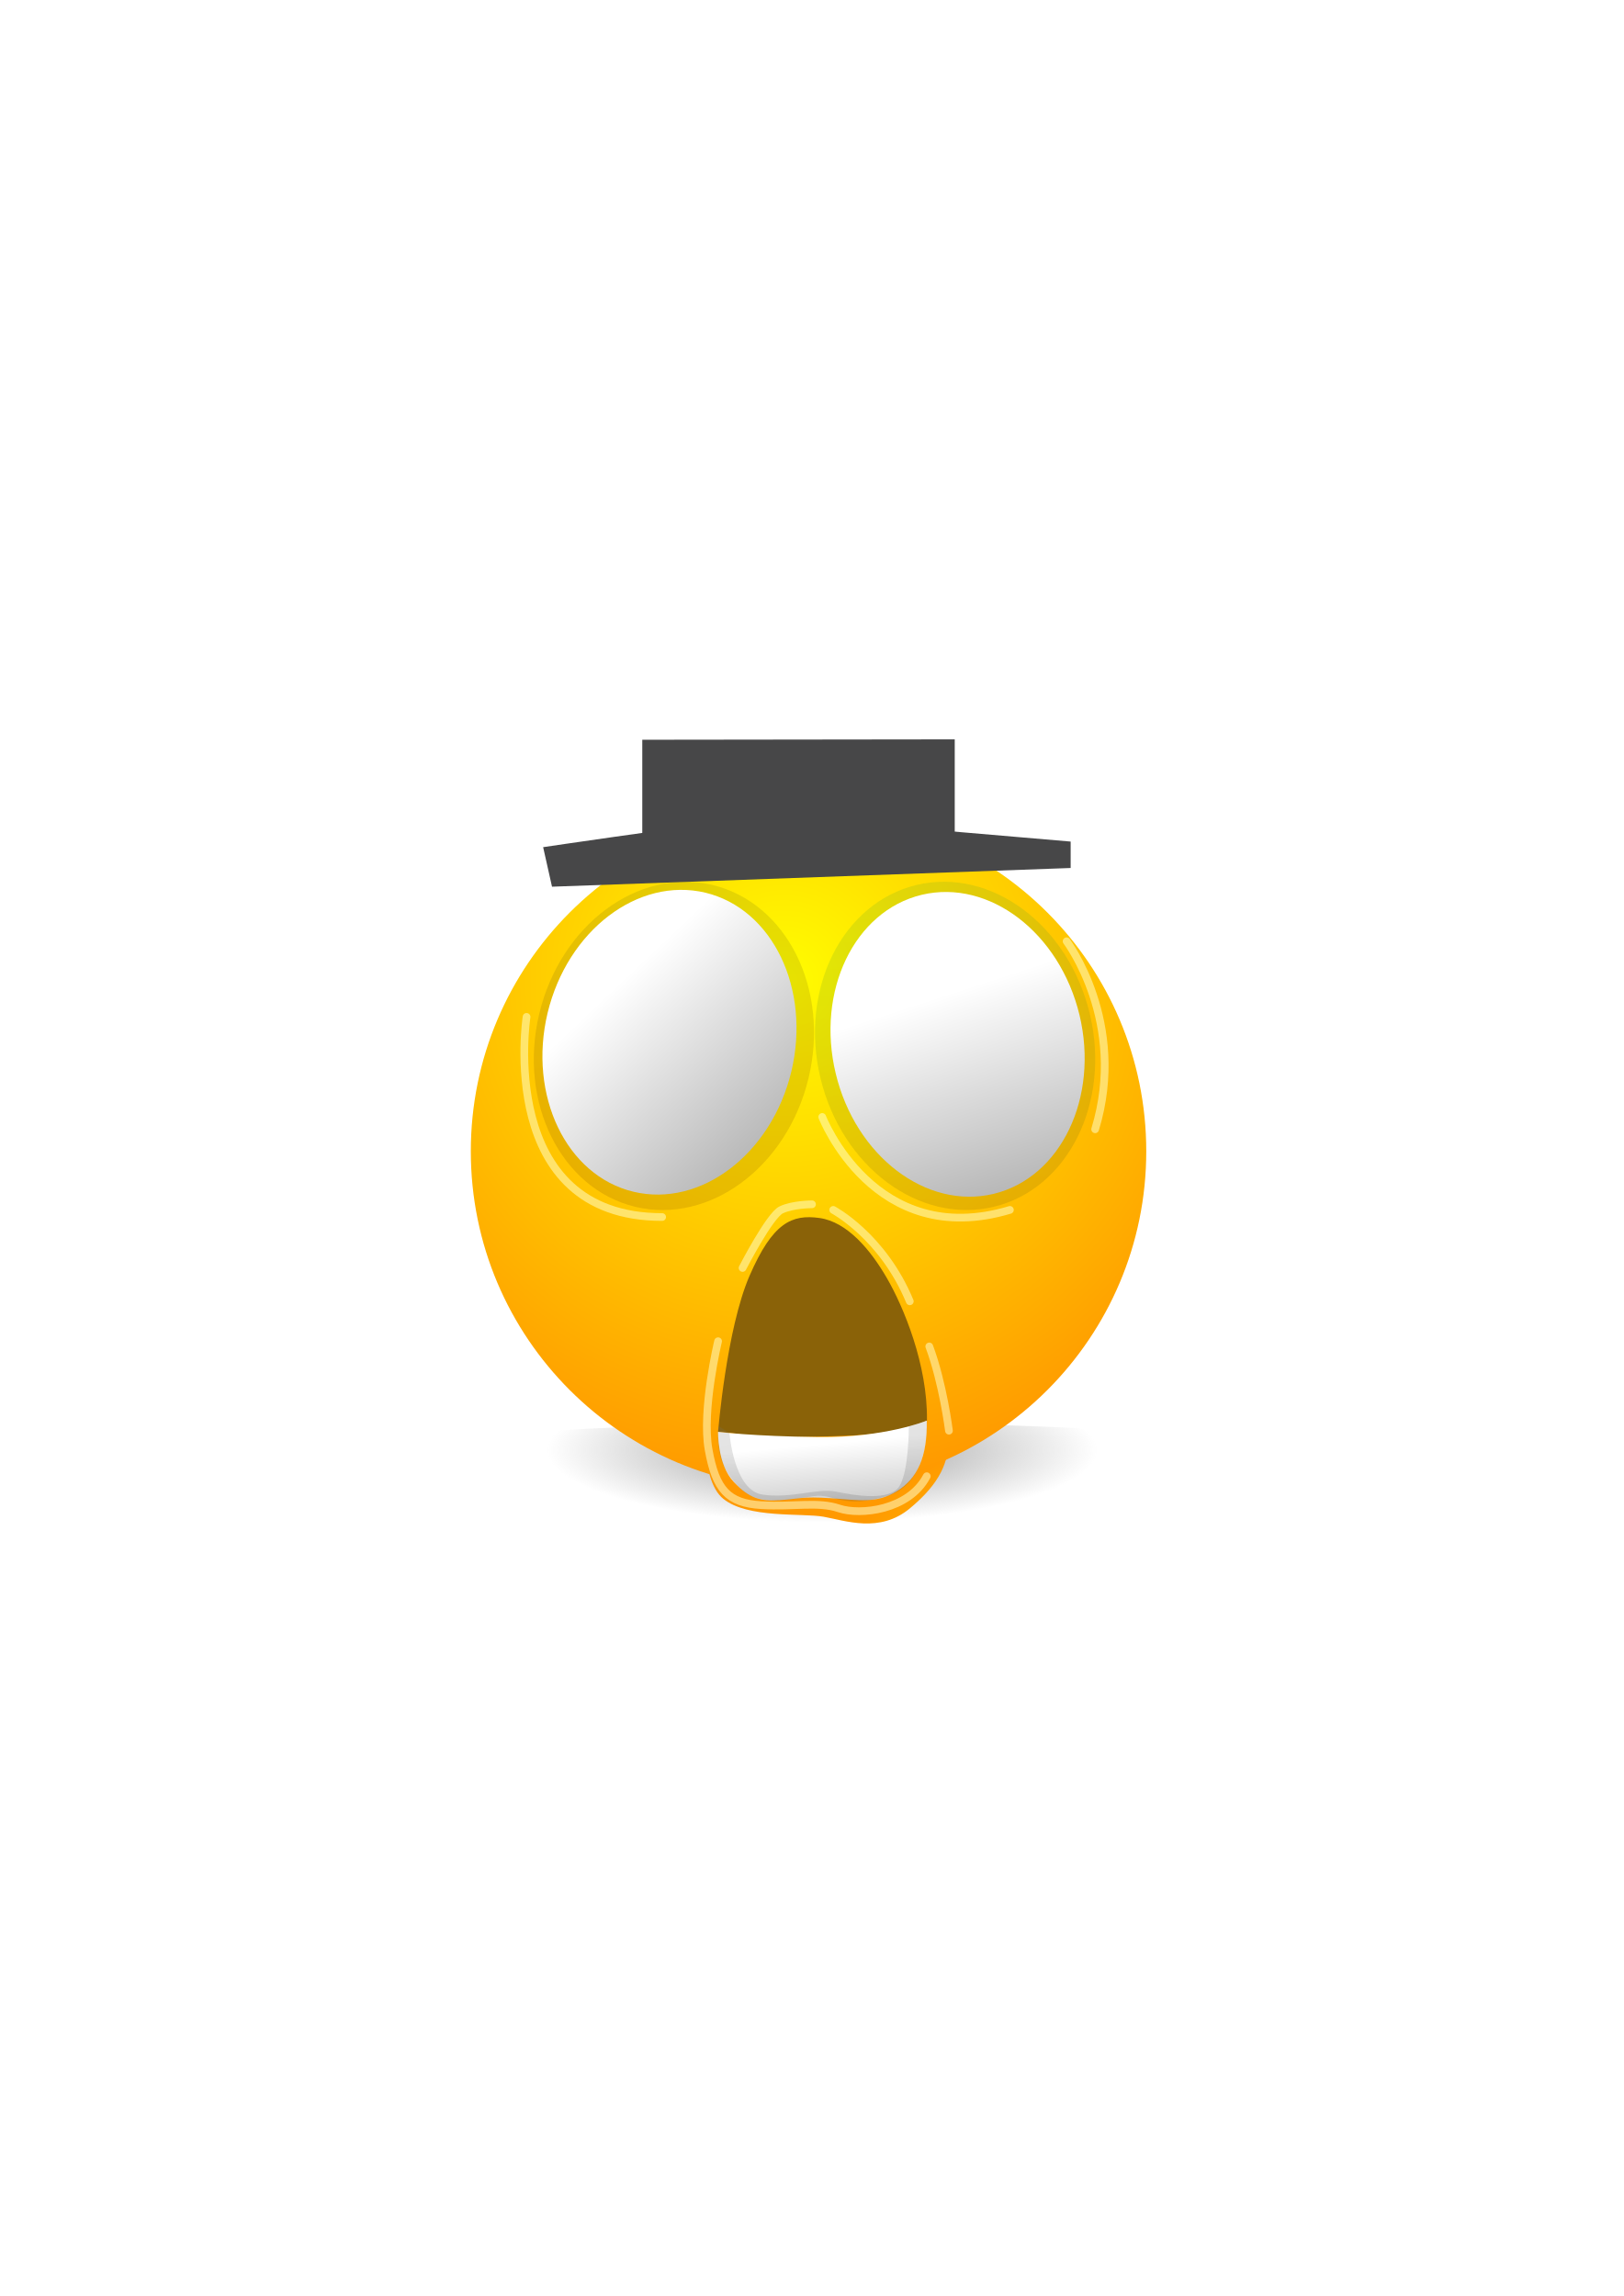
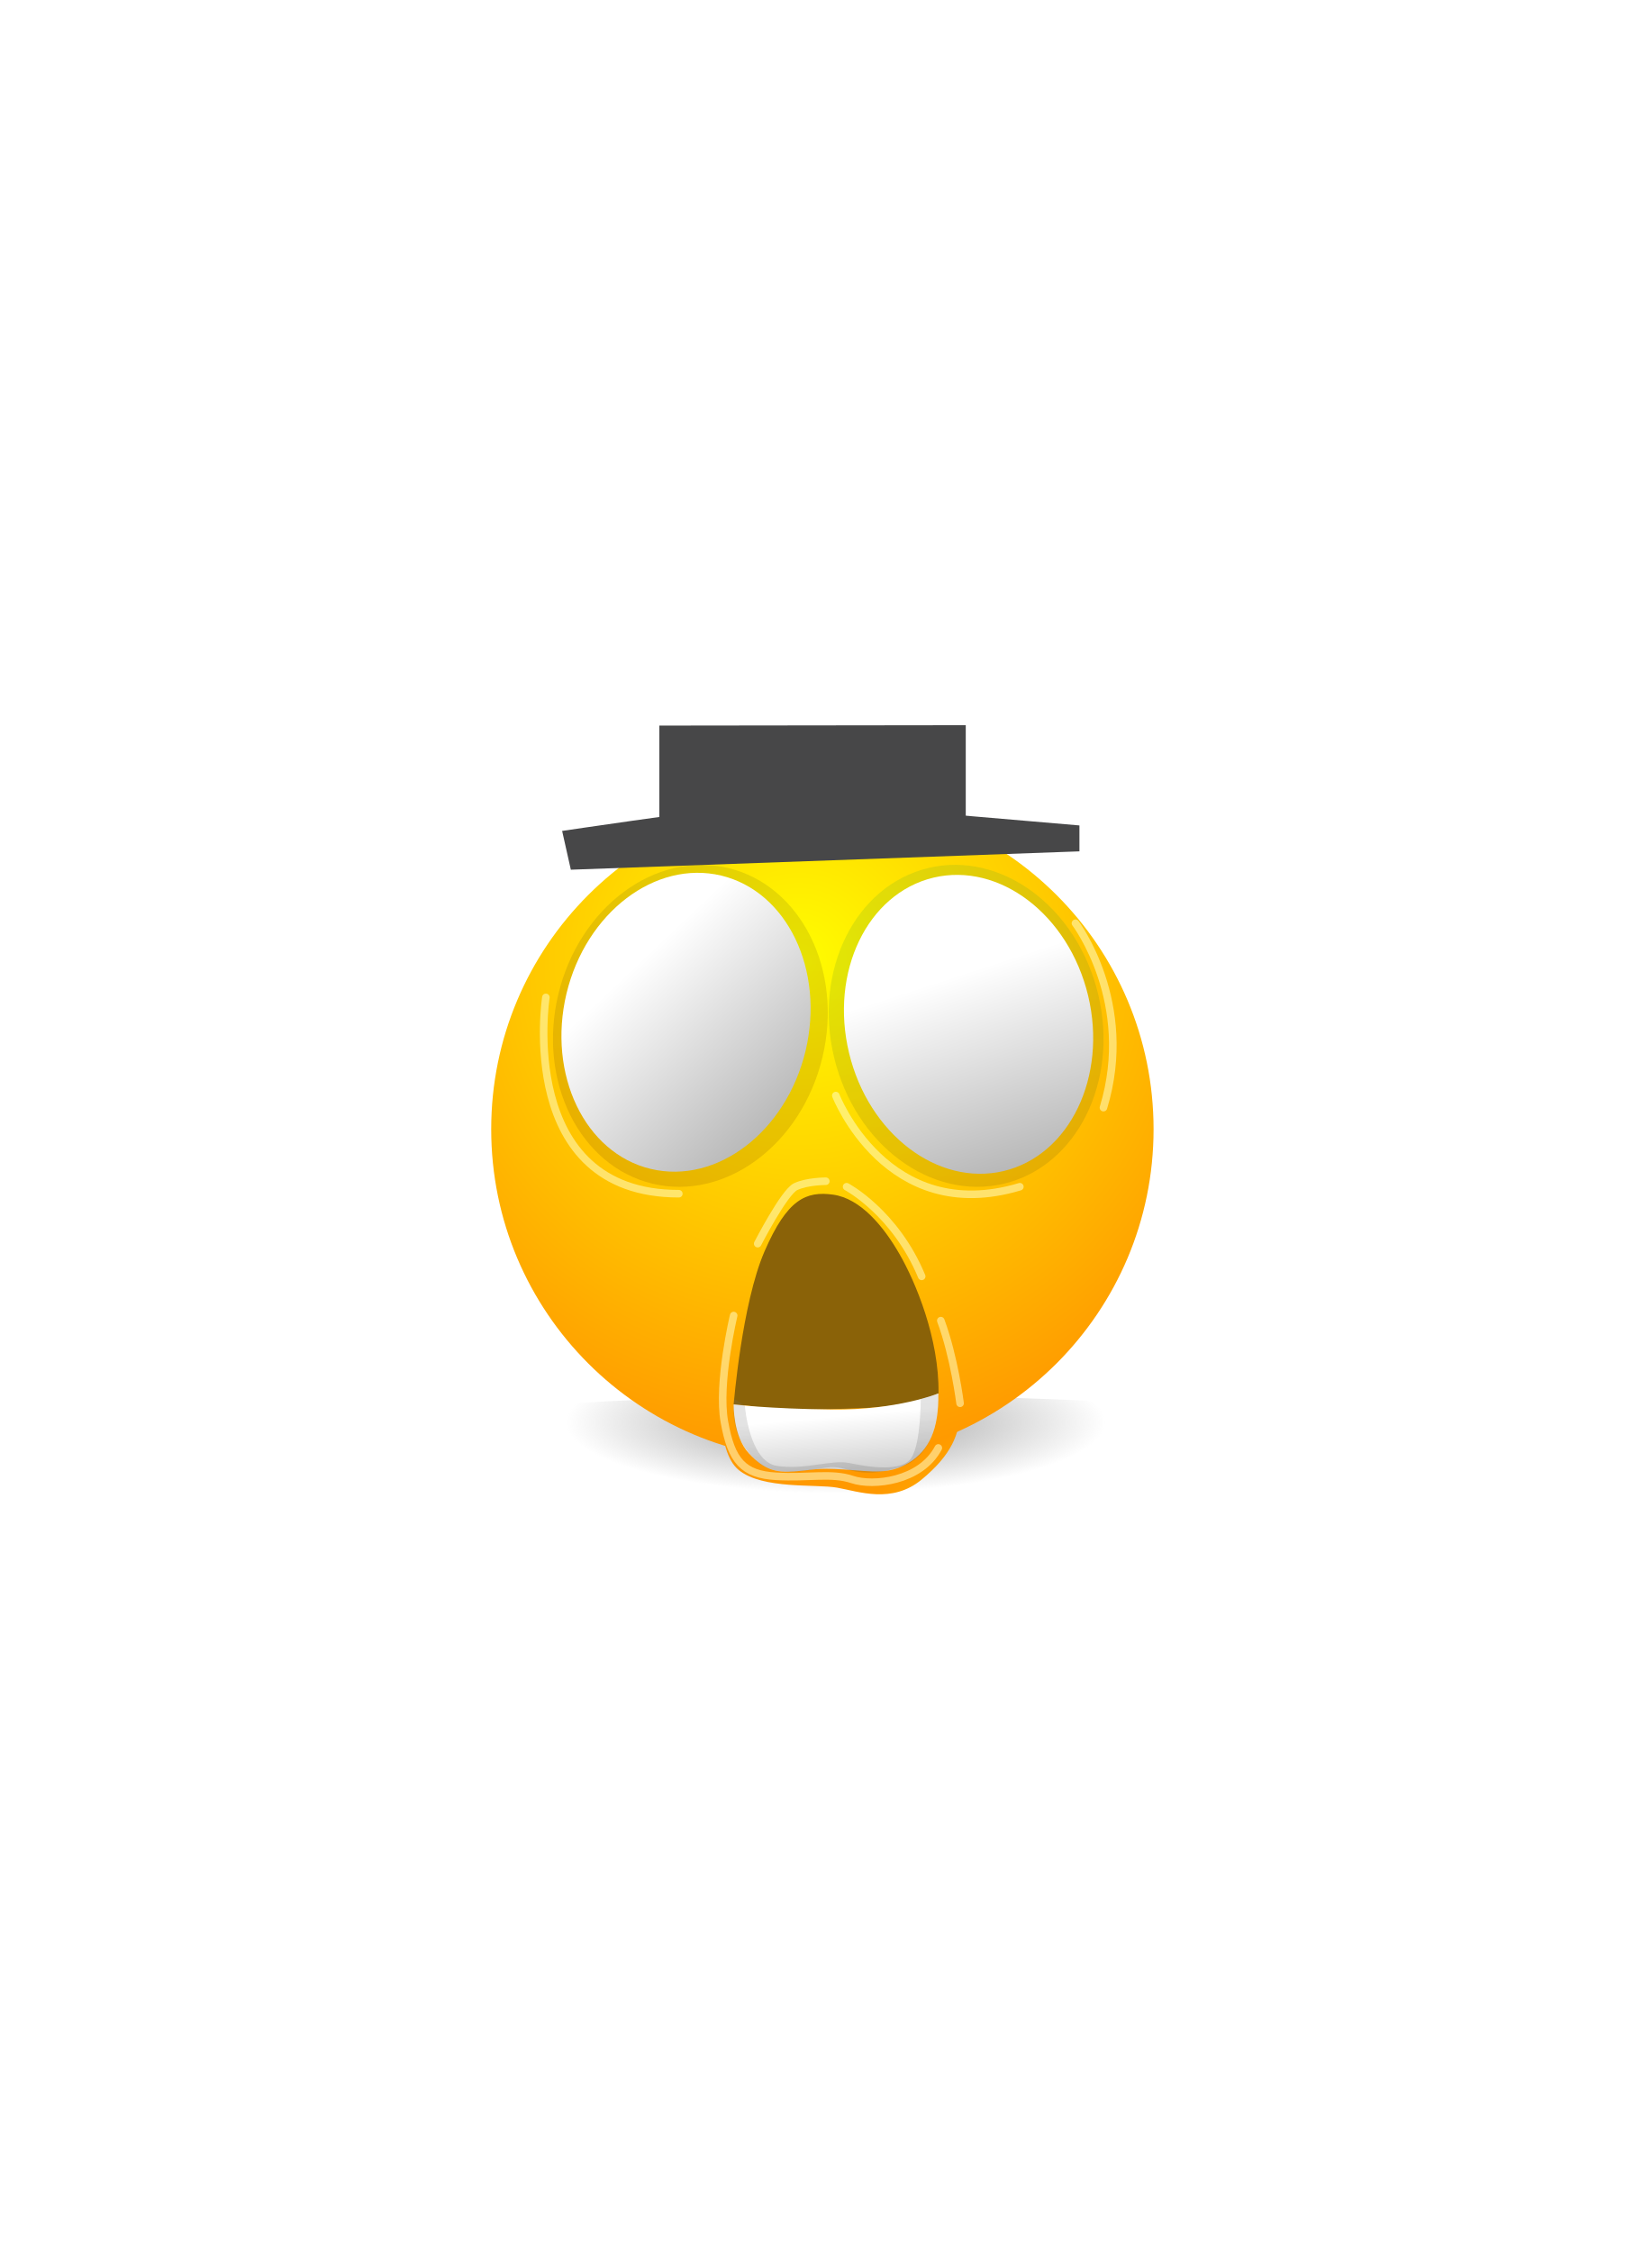
- <svg xmlns="http://www.w3.org/2000/svg" version="1.1" id="Layer_1" x="0px" y="0px" viewBox="0 0 841.9 1190.6" style="enable-background:new 0 0 841.9 1190.6;" xml:space="preserve">
+ <svg xmlns="http://www.w3.org/2000/svg" version="1.1" id="Layer_1" width="550" height="750" x="0px" y="0px" viewBox="0 0 841.9 1190.6" style="enable-background:new 0 0 841.9 1190.6;" xml:space="preserve">
  <style type="text/css">
	.st0{fill:url(#SVGID_1_);}
	.st1{fill:url(#SVGID_2_);}
	.st2{fill:url(#SVGID_3_);}
	.st3{opacity:0.15;fill:url(#SVGID_4_);}
	.st4{opacity:0.15;fill:url(#SVGID_5_);}
	.st5{fill:url(#SVGID_6_);}
	.st6{fill:url(#SVGID_7_);}
	.st7{fill:#8A6208;}
	.st8{fill:url(#SVGID_8_);}
	.st9{opacity:0.53;fill:none;stroke:#FFFFCC;stroke-width:4;stroke-linecap:round;stroke-linejoin:round;stroke-miterlimit:10;}
	.st10{opacity:0.19;fill:url(#SVGID_9_);}
	.st11{fill:#474748;}
</style>
  <g>
    <radialGradient id="SVGID_1_" cx="348.692" cy="236.578" r="98.557" gradientTransform="matrix(1.4467 0 0 0.3797 -78.1787 662.1512)" gradientUnits="userSpaceOnUse">
      <stop offset="0" style="stop-color:#999999" />
      <stop offset="1" style="stop-color:#999999;stop-opacity:0" />
    </radialGradient>
    <path class="st0" d="M665.5,755.3c0,9.6-103.2,48.2-230.5,48.2S204.5,765,204.5,755.3c0-9.6,103.2-17.5,230.5-17.5   S665.5,745.7,665.5,755.3z" />
    <radialGradient id="SVGID_2_" cx="559" cy="884.883" r="147.093" gradientUnits="userSpaceOnUse">
      <stop offset="0" style="stop-color:#FFFD00" />
      <stop offset="1" style="stop-color:#FF9900" />
    </radialGradient>
    <path class="st1" d="M366,732.2c0,0-3.7,34.7,9,45s40.7,7.3,52,9.3c11.3,2,29,8.7,44.7-4.3c15.7-13,20.3-24.1,20.3-37.1" />
    <radialGradient id="SVGID_3_" cx="406.814" cy="508.148" r="266.177" gradientUnits="userSpaceOnUse">
      <stop offset="0" style="stop-color:#FFFD00" />
      <stop offset="1" style="stop-color:#FF9900" />
    </radialGradient>
    <circle class="st2" cx="419.2" cy="597" r="175.1" />
    <linearGradient id="SVGID_4_" gradientUnits="userSpaceOnUse" x1="495.181" y1="674.55" x2="495.181" y2="471.55">
      <stop offset="0" style="stop-color:#663300" />
      <stop offset="1" style="stop-color:#339933" />
    </linearGradient>
    <path class="st3" d="M425.4,559.1c11.1,46.1,51.3,75.9,89.8,66.7s60.9-54.1,49.8-100.2c-11.1-46.1-51.3-75.9-89.8-66.7   C436.6,468.2,414.3,513,425.4,559.1z" />
    <linearGradient id="SVGID_5_" gradientUnits="userSpaceOnUse" x1="350.795" y1="566.15" x2="335.795" y2="311.15">
      <stop offset="0" style="stop-color:#663300" />
      <stop offset="1" style="stop-color:#339933" />
    </linearGradient>
    <path class="st4" d="M419.2,559.1c-11.1,46.1-51.3,75.9-89.8,66.7s-60.9-54.1-49.8-100.2c11.1-46.1,51.3-75.9,89.8-66.7   C408,468.2,430.3,513,419.2,559.1z" />
    <linearGradient id="SVGID_6_" gradientUnits="userSpaceOnUse" x1="319.382" y1="511.208" x2="597.382" y2="804.208">
      <stop offset="0" style="stop-color:#FFFFFF" />
      <stop offset="1" style="stop-color:#000000" />
    </linearGradient>
    <path class="st5" d="M410.3,555.6c-10.3,42.8-46.9,70.7-81.8,62.4s-54.8-49.9-44.6-92.7c10.3-42.8,46.9-70.7,81.8-62.4   C400.6,471.3,420.5,512.8,410.3,555.6z" />
    <linearGradient id="SVGID_7_" gradientUnits="userSpaceOnUse" x1="488.23" y1="516.327" x2="606.23" y2="879.327">
      <stop offset="0" style="stop-color:#FFFFFF" />
      <stop offset="1" style="stop-color:#000000" />
    </linearGradient>
    <path class="st6" d="M433.3,556.7c10.3,42.8,46.9,70.7,81.8,62.4c34.9-8.4,54.8-49.9,44.6-92.7c-10.3-42.8-46.9-70.7-81.8-62.4   C442.9,472.4,423,513.9,433.3,556.7z" />
    <path class="st7" d="M372.3,742.5c0,0,4.3-53.2,16.3-80.9s22-32,36.3-30s26.5,16.5,35,31.3c8.5,14.7,21.1,44.7,20.7,73.7   c0,0.1-0.1,0.2-0.2,0.1l0,0c0,0-14,6.7-38.7,7.7s-51.5,1.3-55.3,0S372.3,742.5,372.3,742.5z" />
    <linearGradient id="SVGID_8_" gradientUnits="userSpaceOnUse" x1="427.057" y1="748.773" x2="441.807" y2="908.464">
      <stop offset="0" style="stop-color:#FFFFFF" />
      <stop offset="1" style="stop-color:#000000" />
    </linearGradient>
    <path class="st8" d="M372.3,742.5c0,0,18,2.3,52.1,2.7s56.1-8.5,56.1-8.5c0.3,18.8-4.8,29.9-15.4,36.5s-19.3,4.7-34.4,3.7   c-15.1-1-16.2,0.3-26.2,1c-10,0.7-16-0.7-24.3-9.7S372.3,742.5,372.3,742.5" />
    <path class="st9" d="M385,657.5c0,0,14-27.2,20-30.1s16-2.9,16-2.9" />
    <path class="st9" d="M432,627.4c0,0,25.7,13.6,39.7,47.4" />
    <path class="st9" d="M492,741.9c0,0-3.1-24.7-10.2-43.7" />
    <path class="st9" d="M372.3,695.5c0,0-8.6,35.8-4.9,56.3c3.7,20.6,10,27.7,27.3,28.7c17.3,1,29.3-2,40.3,1.7   c11,3.7,36.2,1,45.5-16.7" />
    <path class="st9" d="M273,527.3c0,0-16,103.8,70.3,103.8" />
    <path class="st9" d="M426.3,579.2c0,0,26.9,69.4,97.3,48.2" />
    <path class="st9" d="M553,488.1c0,0,31.7,42,14.8,97.5" />
    <linearGradient id="SVGID_9_" gradientUnits="userSpaceOnUse" x1="414.719" y1="600.515" x2="435.386" y2="852.515">
      <stop offset="0" style="stop-color:#FFFFFF" />
      <stop offset="1" style="stop-color:#000000" />
    </linearGradient>
    <path class="st10" d="M378.2,743.1c0,0,2.2,29.6,17,31.9s28.8-3.5,38.3-1.5s27.8,5.1,32.8-2.8s4.9-31.1,4.9-31.1l9.3-2.9   c0,0,2.4,32.2-20.6,39.1s-27.2-1.4-37.9,0s-27.6,5.7-37.2-3.1s-13.9-18.6-12.3-33.2L378.2,743.1z" />
    <polygon class="st11" points="333,383.6 495,383.4 495,441.8 333,440.2  " />
    <path class="st11" d="M463,428.5H361.3c-6.9,0-79.7,10.8-79.7,10.8l4.6,20.5l268.9-9.7v-13.7" />
  </g>
</svg>
